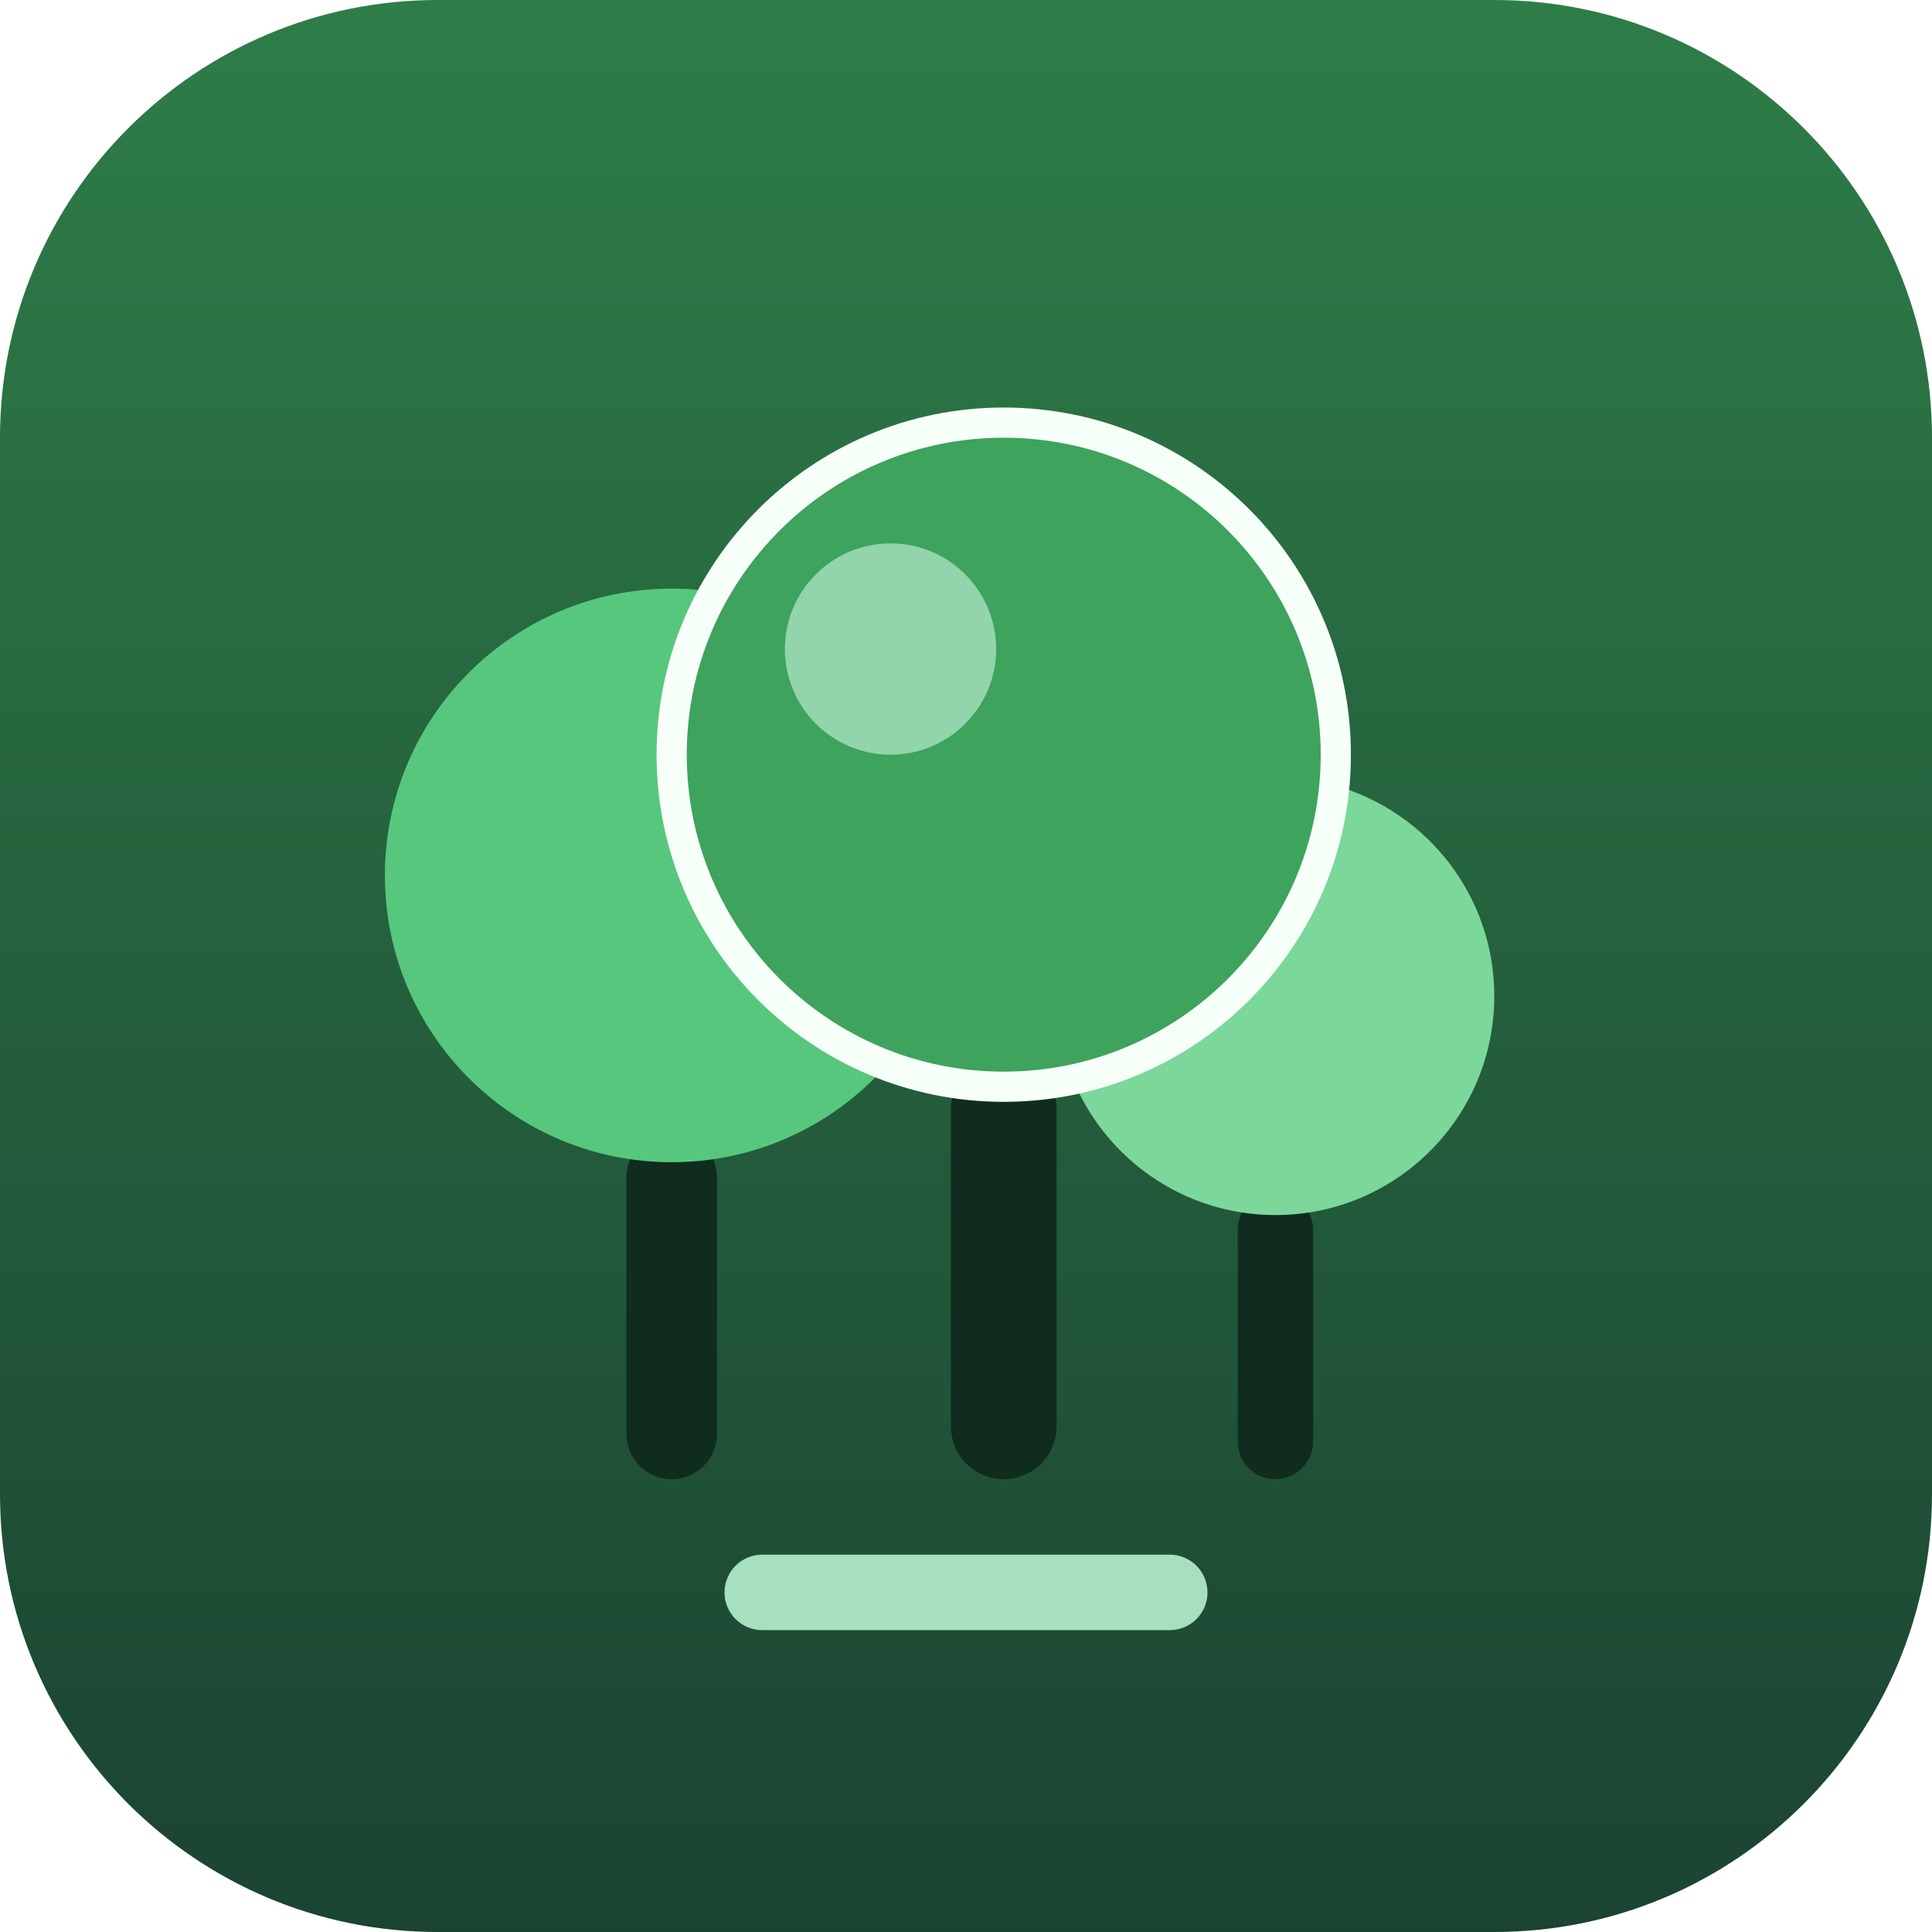
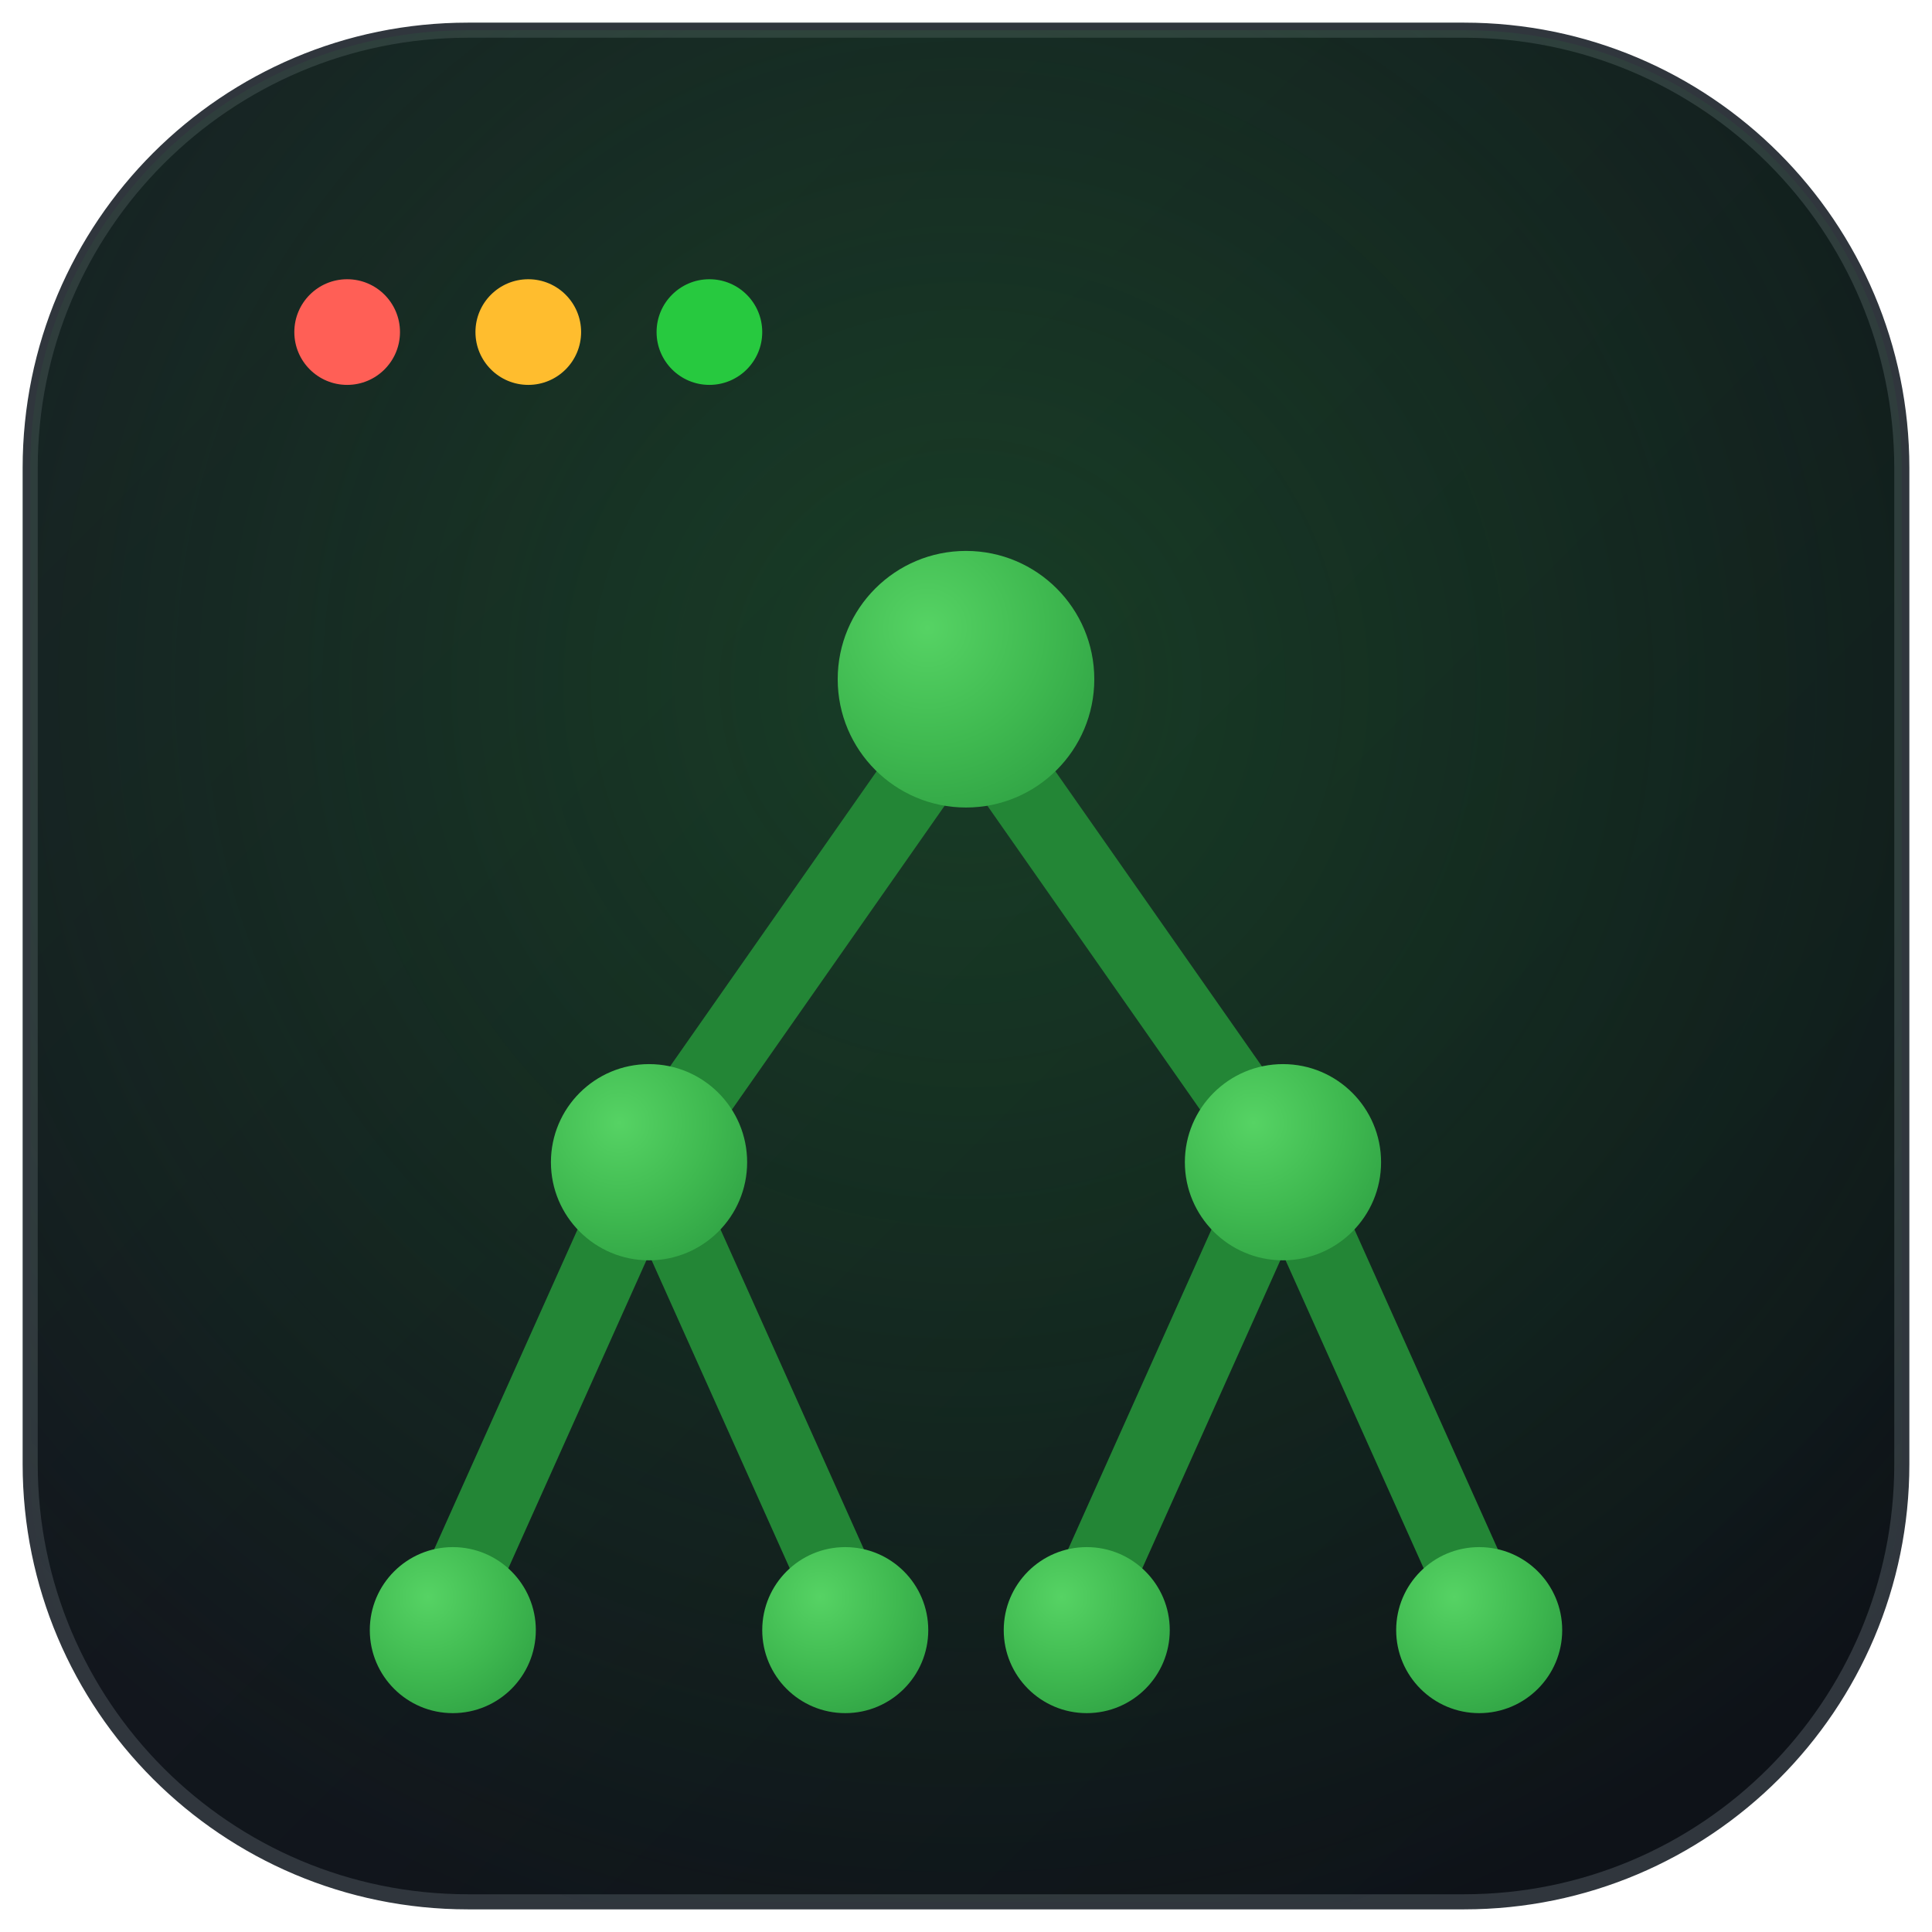
<svg xmlns="http://www.w3.org/2000/svg" viewBox="0 0 256 256" width="256" height="256" role="img" aria-label="Grove icon">
  <defs>
-     <linearGradient id="bg" x1="0" y1="0" x2="0" y2="1">
-       <stop offset="0" stop-color="#2E7D48" />
-       <stop offset="1" stop-color="#1B4332" />
+     <linearGradient id="tile" x1="0" y1="0" x2="1" y2="1">
+       <stop offset="0" stop-color="#161B22" />
+       <stop offset="1" stop-color="#0D1117" />
    </linearGradient>
+     <radialGradient id="glow" cx="0.5" cy="0.35" r="0.7">
+       <stop offset="0" stop-color="#238636" stop-opacity="0.35" />
+       <stop offset="1" stop-color="#238636" stop-opacity="0" />
+     </radialGradient>
+     <radialGradient id="inode" cx="0.35" cy="0.3" r="0.85">
+       <stop offset="0" stop-color="#56D364" />
+       <stop offset="0.55" stop-color="#3FB950" />
+       <stop offset="1" stop-color="#2EA043" />
+     </radialGradient>
  </defs>
-   <rect x="0" y="0" width="256" height="256" rx="58" fill="url(#bg)" />
-   <g>
-     <rect x="83" y="150" width="12" height="46" rx="6" fill="#0F2C1E" />
-     <circle cx="89" cy="116" r="38" fill="#57C77E" />
-     <rect x="164" y="158" width="10" height="38" rx="5" fill="#0F2C1E" />
-     <circle cx="169" cy="132" r="29" fill="#7CD79B" />
-     <rect x="126" y="140" width="14" height="56" rx="7" fill="#0F2C1E" />
-     <circle cx="133" cy="100" r="46" fill="#F7FFF9" />
-     <circle cx="133" cy="100" r="42" fill="#3DA35D" />
-     <circle cx="118" cy="86" r="14" fill="#A7E0BE" opacity="0.8" />
+   <rect x="4" y="4" width="248" height="248" rx="58" fill="url(#tile)" stroke="#30363D" stroke-width="2" />
+   <rect x="4" y="4" width="248" height="248" rx="58" fill="url(#glow)" />
+   <circle cx="46" cy="44" r="7" fill="#FF5F56" />
+   <circle cx="70" cy="44" r="7" fill="#FFBD2E" />
+   <circle cx="94" cy="44" r="7" fill="#27C93F" />
+   <g transform="translate(0,20)">
+     <g stroke="#238636" stroke-width="10" stroke-linecap="round" fill="none">
+       <path d="M128 74 L86 134" />
+       <path d="M128 74 L170 134" />
+       <path d="M86 134 L60 192" />
+       <path d="M86 134 L112 192" />
+       <path d="M170 134 L144 192" />
+       <path d="M170 134 L196 192" />
+     </g>
+     <g fill="url(#inode)">
+       <circle cx="128" cy="70" r="17" />
+       <circle cx="86" cy="134" r="13" />
+       <circle cx="170" cy="134" r="13" />
+       <circle cx="60" cy="196" r="11" />
+       <circle cx="112" cy="196" r="11" />
+       <circle cx="144" cy="196" r="11" />
+       <circle cx="196" cy="196" r="11" />
+     </g>
  </g>
-   <rect x="96" y="206" width="64" height="10" rx="5" fill="#A7E0BE" />
</svg>
